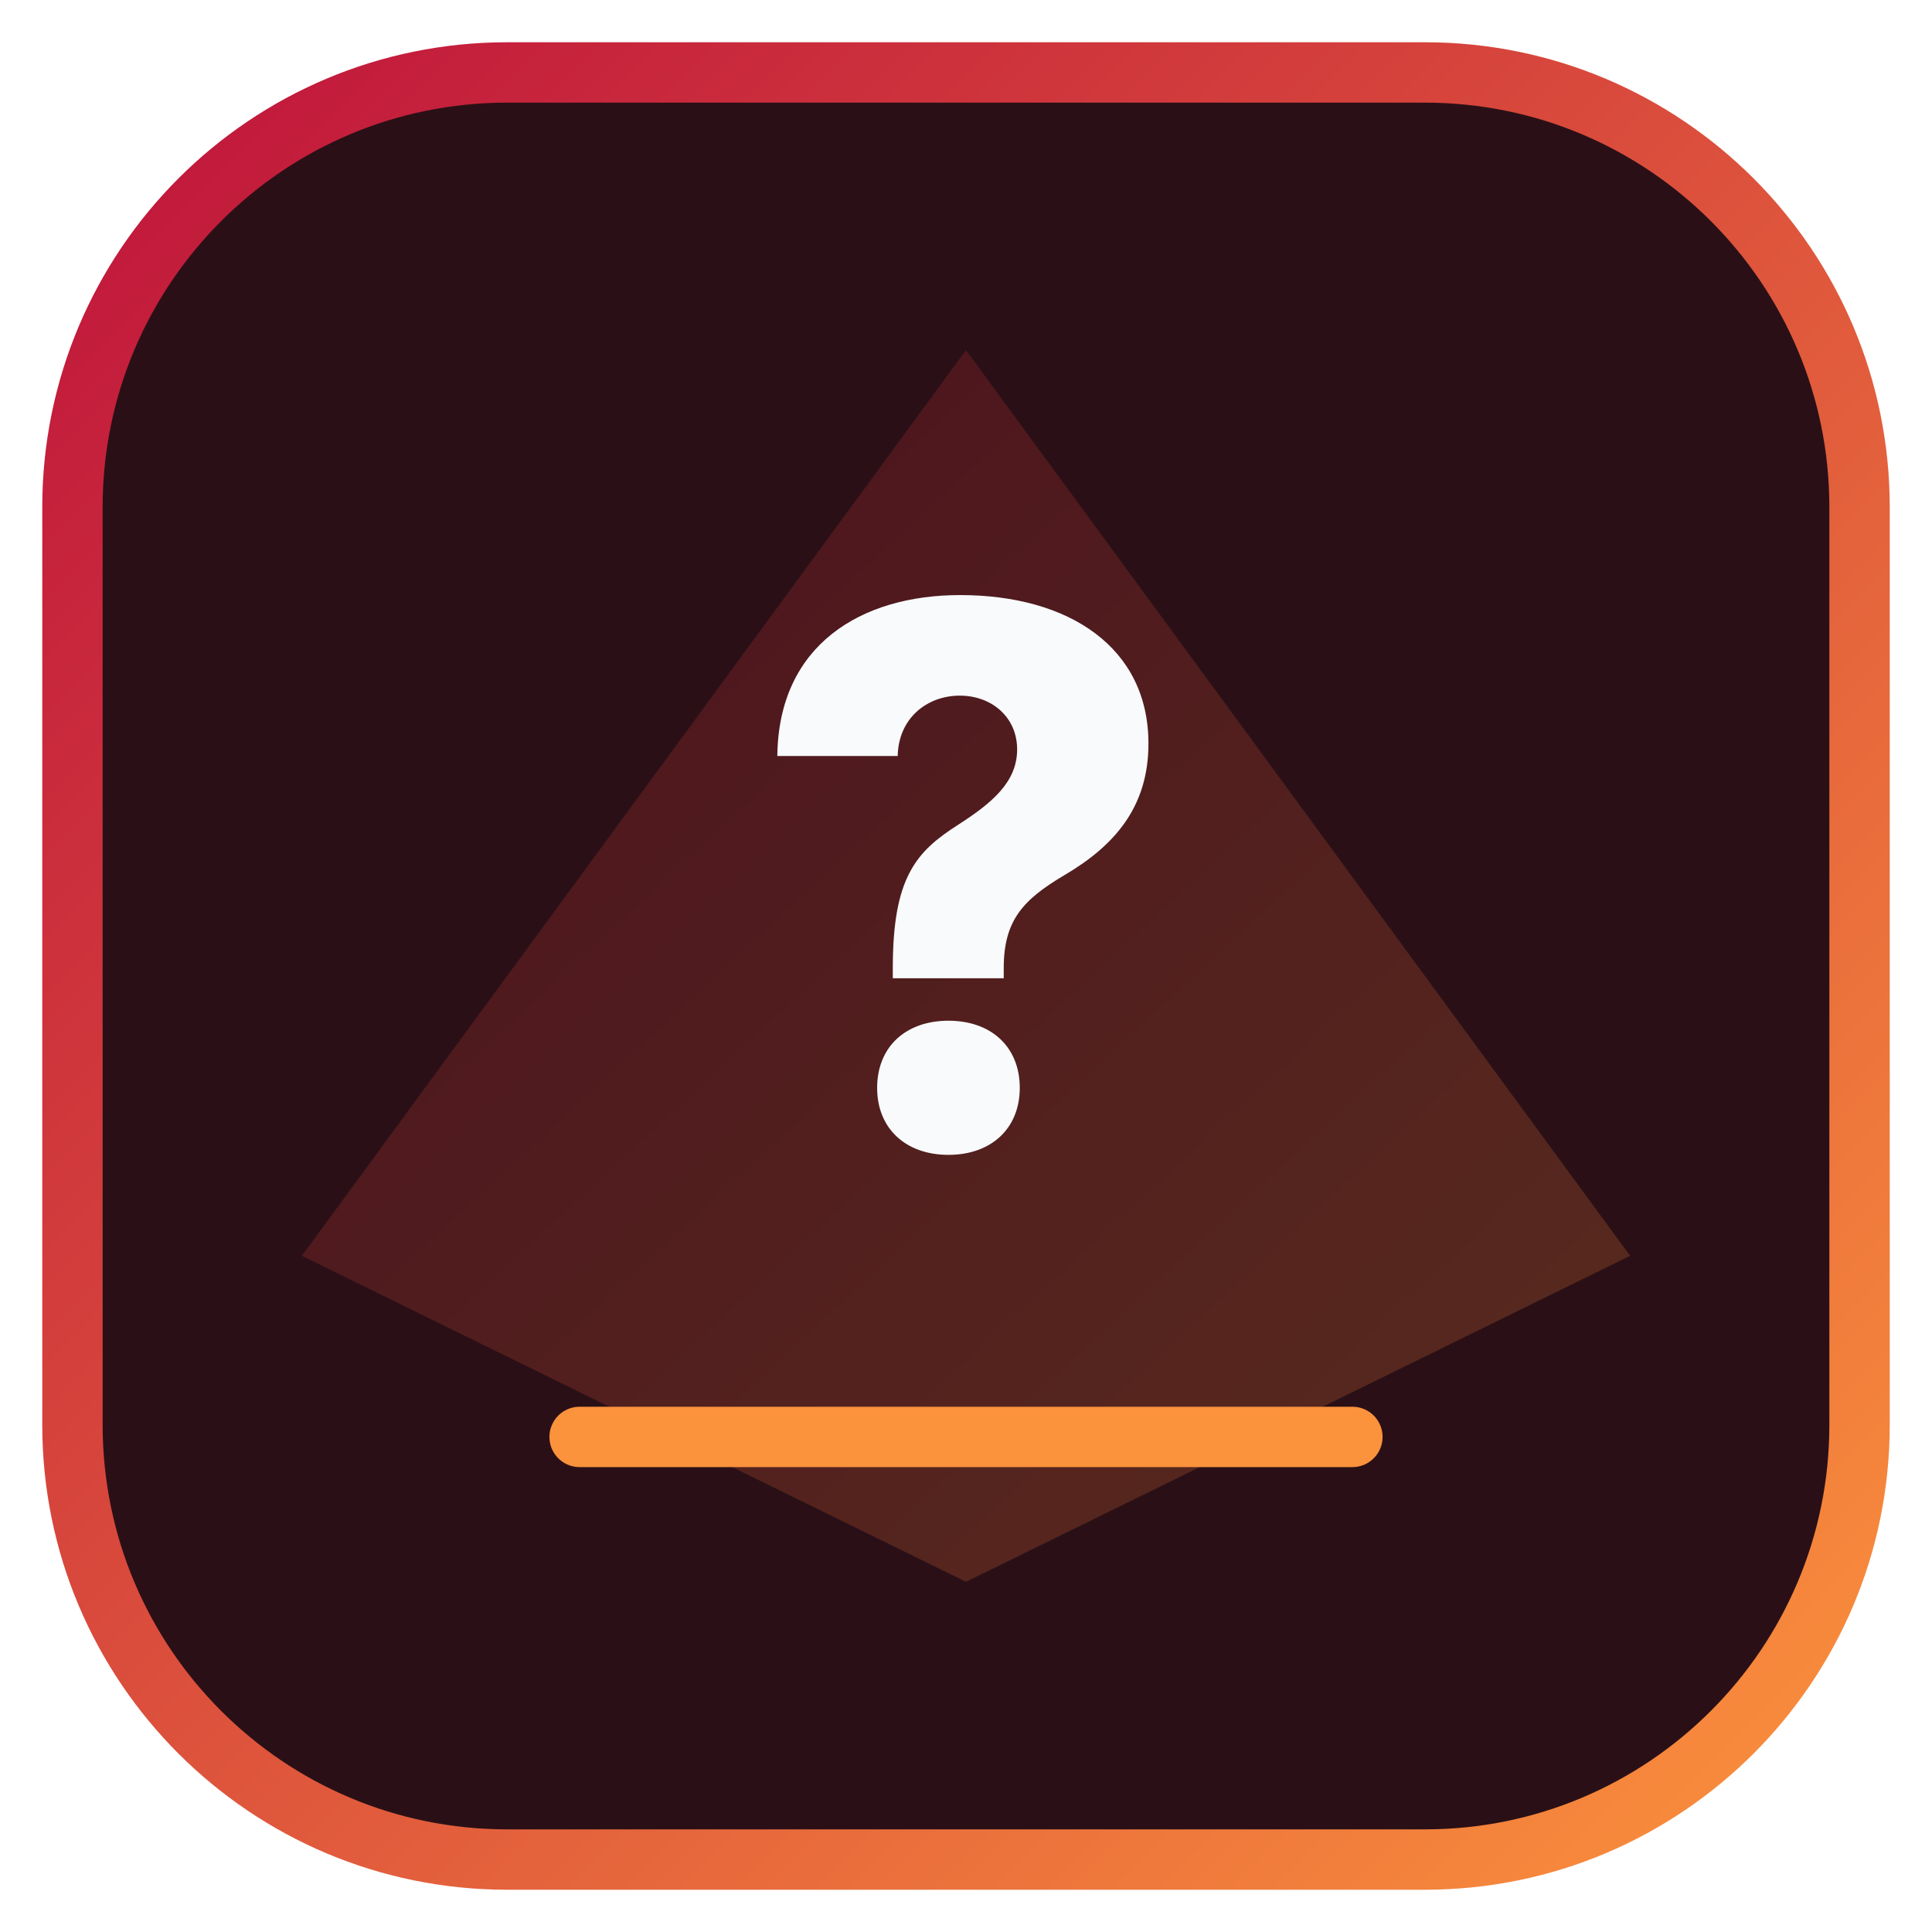
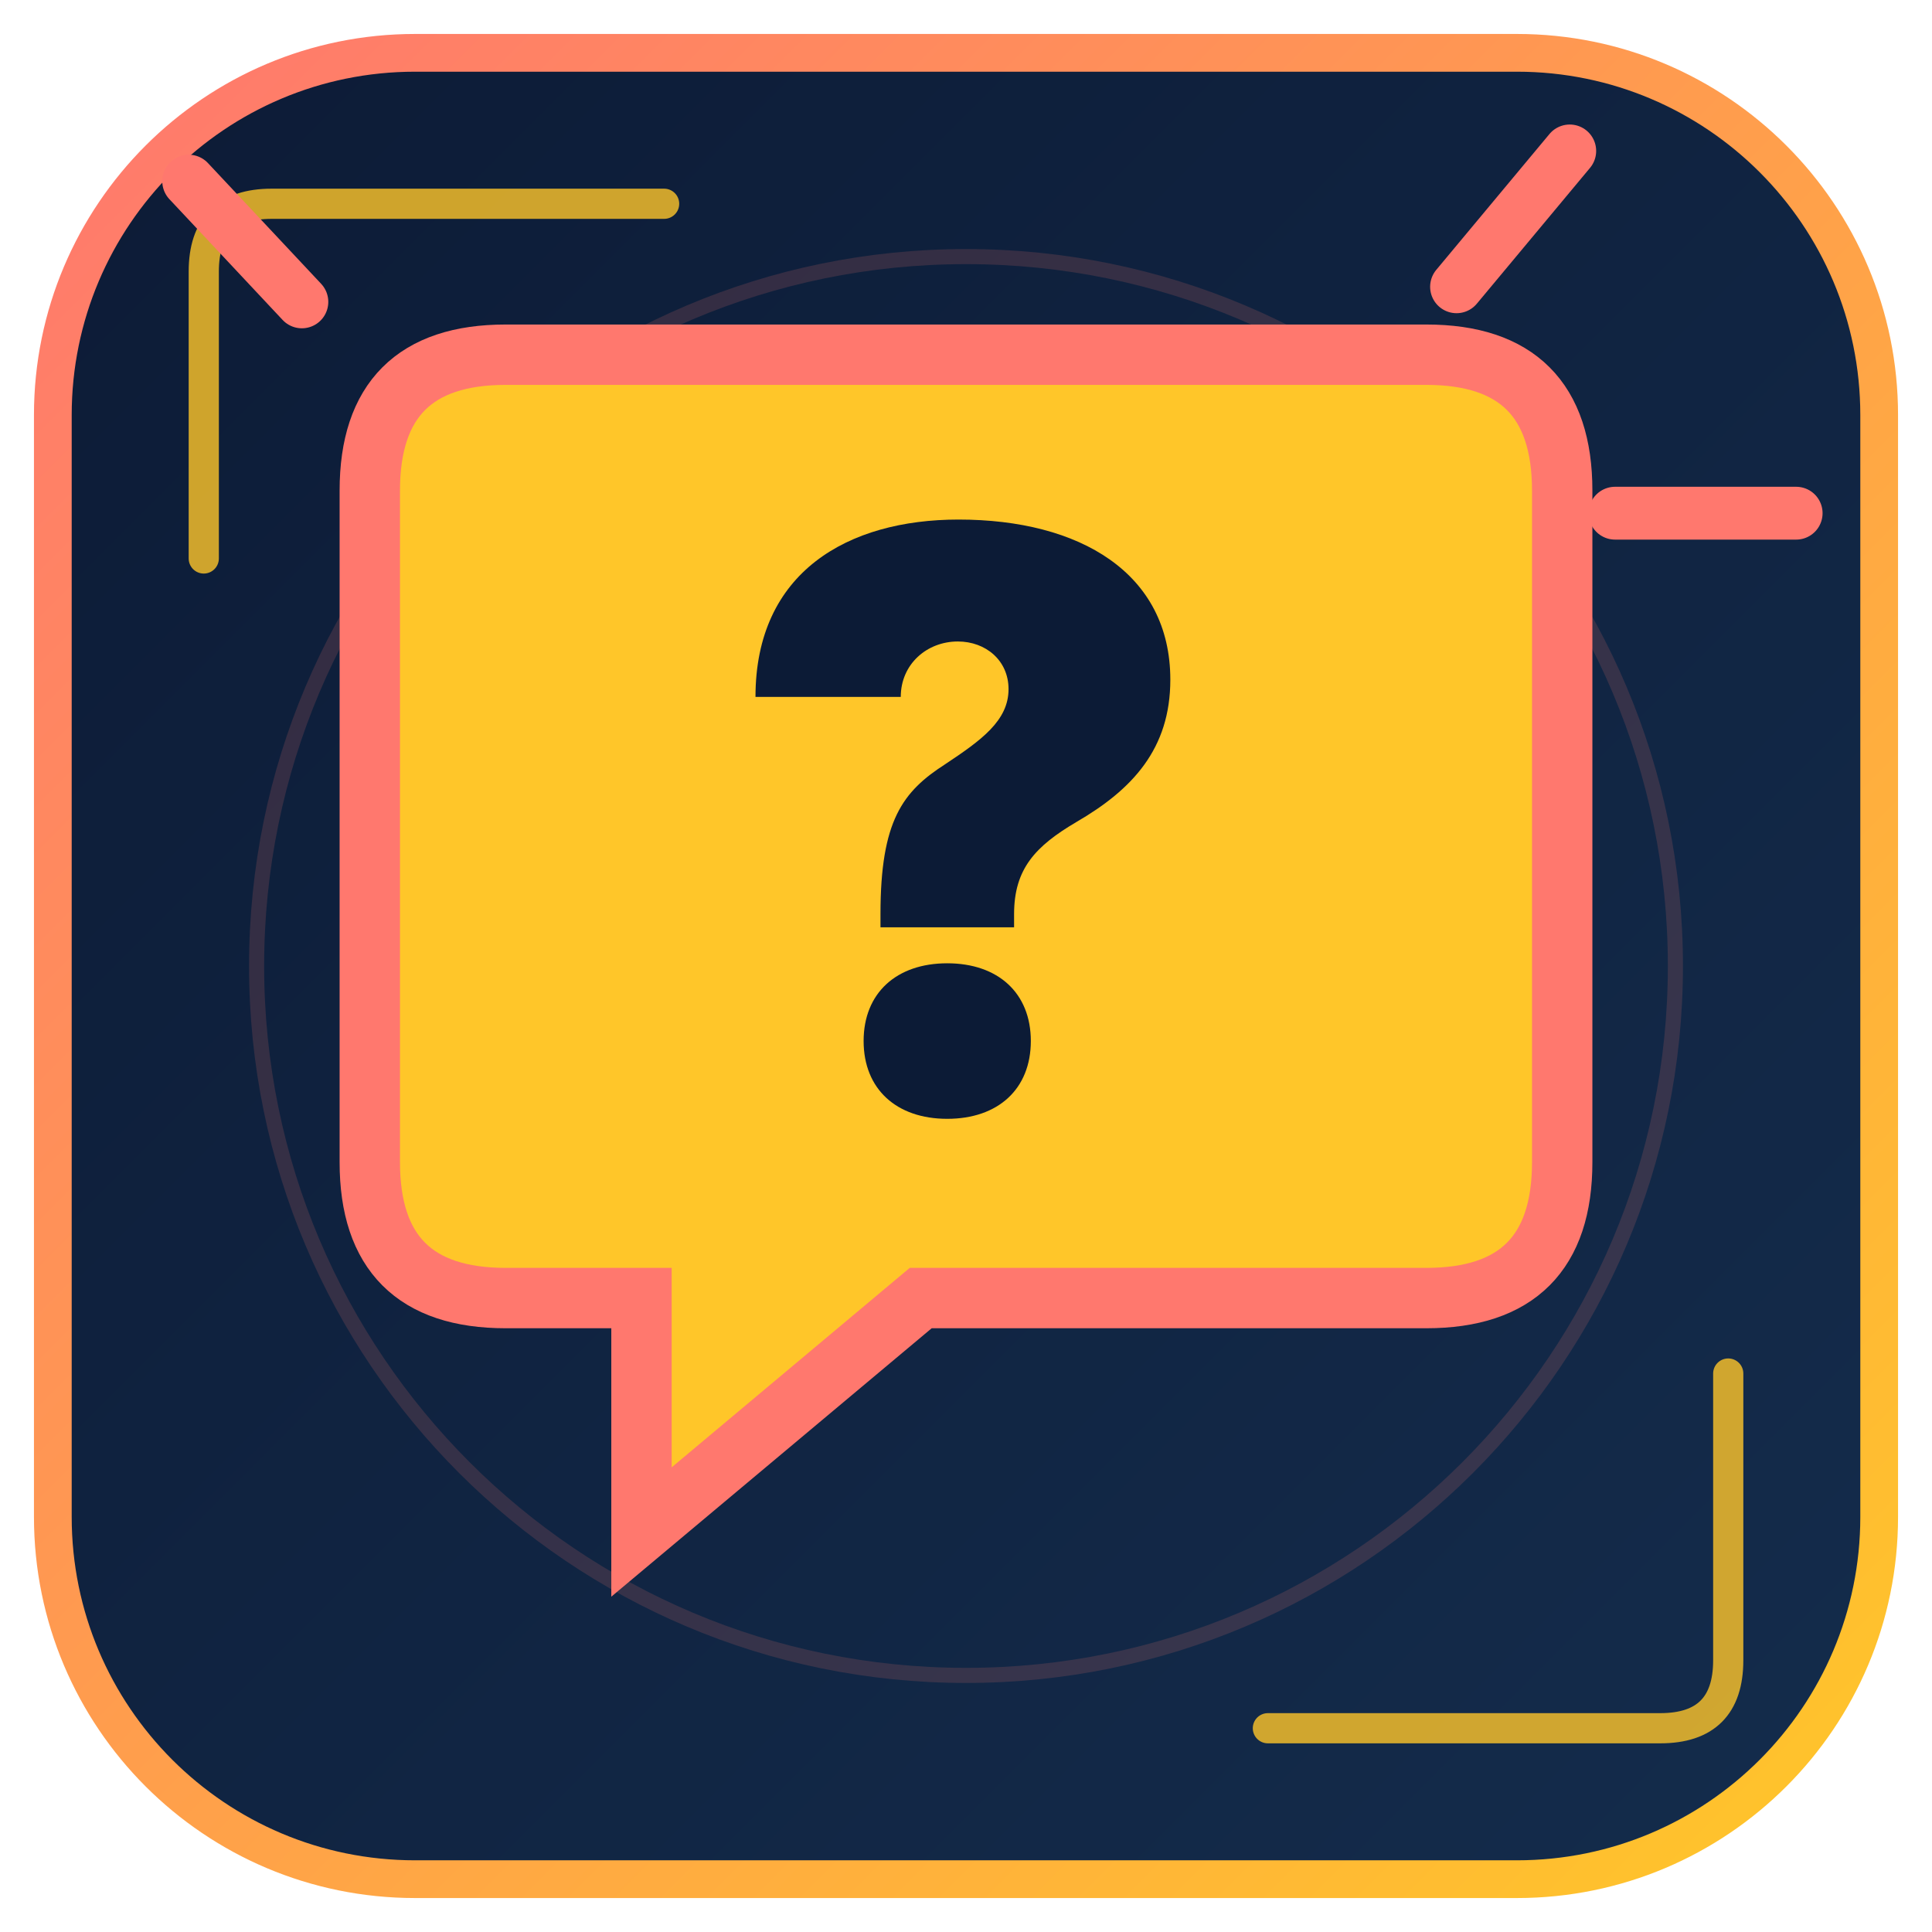
- <svg xmlns="http://www.w3.org/2000/svg" viewBox="0 0 160 160" role="img" aria-labelledby="t d">
+ <svg xmlns="http://www.w3.org/2000/svg" width="256" height="256" viewBox="0 0 256 256" role="img" aria-labelledby="title desc">
  <defs>
-     <linearGradient id="g" x1="0" y1="0" x2="1" y2="1">
-       <stop stop-color="#BE123C" />
-       <stop offset="1" stop-color="#FB923C" />
+     <linearGradient id="frame" x1="0" y1="0" x2="1" y2="1">
+       <stop stop-color="#FF786E" />
+       <stop offset="1" stop-color="#FFC629" />
+     </linearGradient>
+     <linearGradient id="surface" x1="0" y1="0" x2="1" y2="1">
+       <stop stop-color="#0C1B36" />
+       <stop offset="1" stop-color="#142C4C" />
    </linearGradient>
  </defs>
-   <rect x="6" y="6" width="148" height="148" rx="36" fill="#2A1016" stroke="url(#g)" stroke-width="5" />
-   <path d="M25 104 80 29l55 75-55 27z" fill="url(#g)" opacity=".22" />
-   <text x="80" y="95" fill="#F8FAFC" font-family="Inter,Segoe UI,Arial,sans-serif" font-size="62" font-weight="800" text-anchor="middle" letter-spacing="-2">?</text>
-   <path d="M48 119h64" stroke="#FB923C" stroke-width="5" stroke-linecap="round" />
+   <rect x="7" y="7" width="242" height="242" rx="48" fill="url(#surface)" stroke="url(#frame)" stroke-width="5" />
+   <path d="M27 74V36q0-9 9-9h52M229 182v38q0 9-9 9h-52" fill="none" stroke="#FFC629" stroke-width="4" stroke-linecap="round" opacity=".8" />
+   <circle cx="128" cy="128" r="94" fill="none" stroke="#FF786E" stroke-opacity=".16" stroke-width="2" />
+   <path d="M49 65q0-18 18-18h122q18 0 18 18v89q0 18-18 18h-67l-37 31v-31H67q-18 0-18-18z" fill="#FFC629" stroke="#FF786E" stroke-width="8" />
+   <text x="128" y="147" text-anchor="middle" fill="#0C1B36" font-family="Inter,Segoe UI,Arial,sans-serif" font-size="106" font-weight="900">?</text>
+   <path d="M193 38l15-18M214 68h24M40 40 25 24" stroke="#FF786E" stroke-width="7" stroke-linecap="round" />
</svg>
